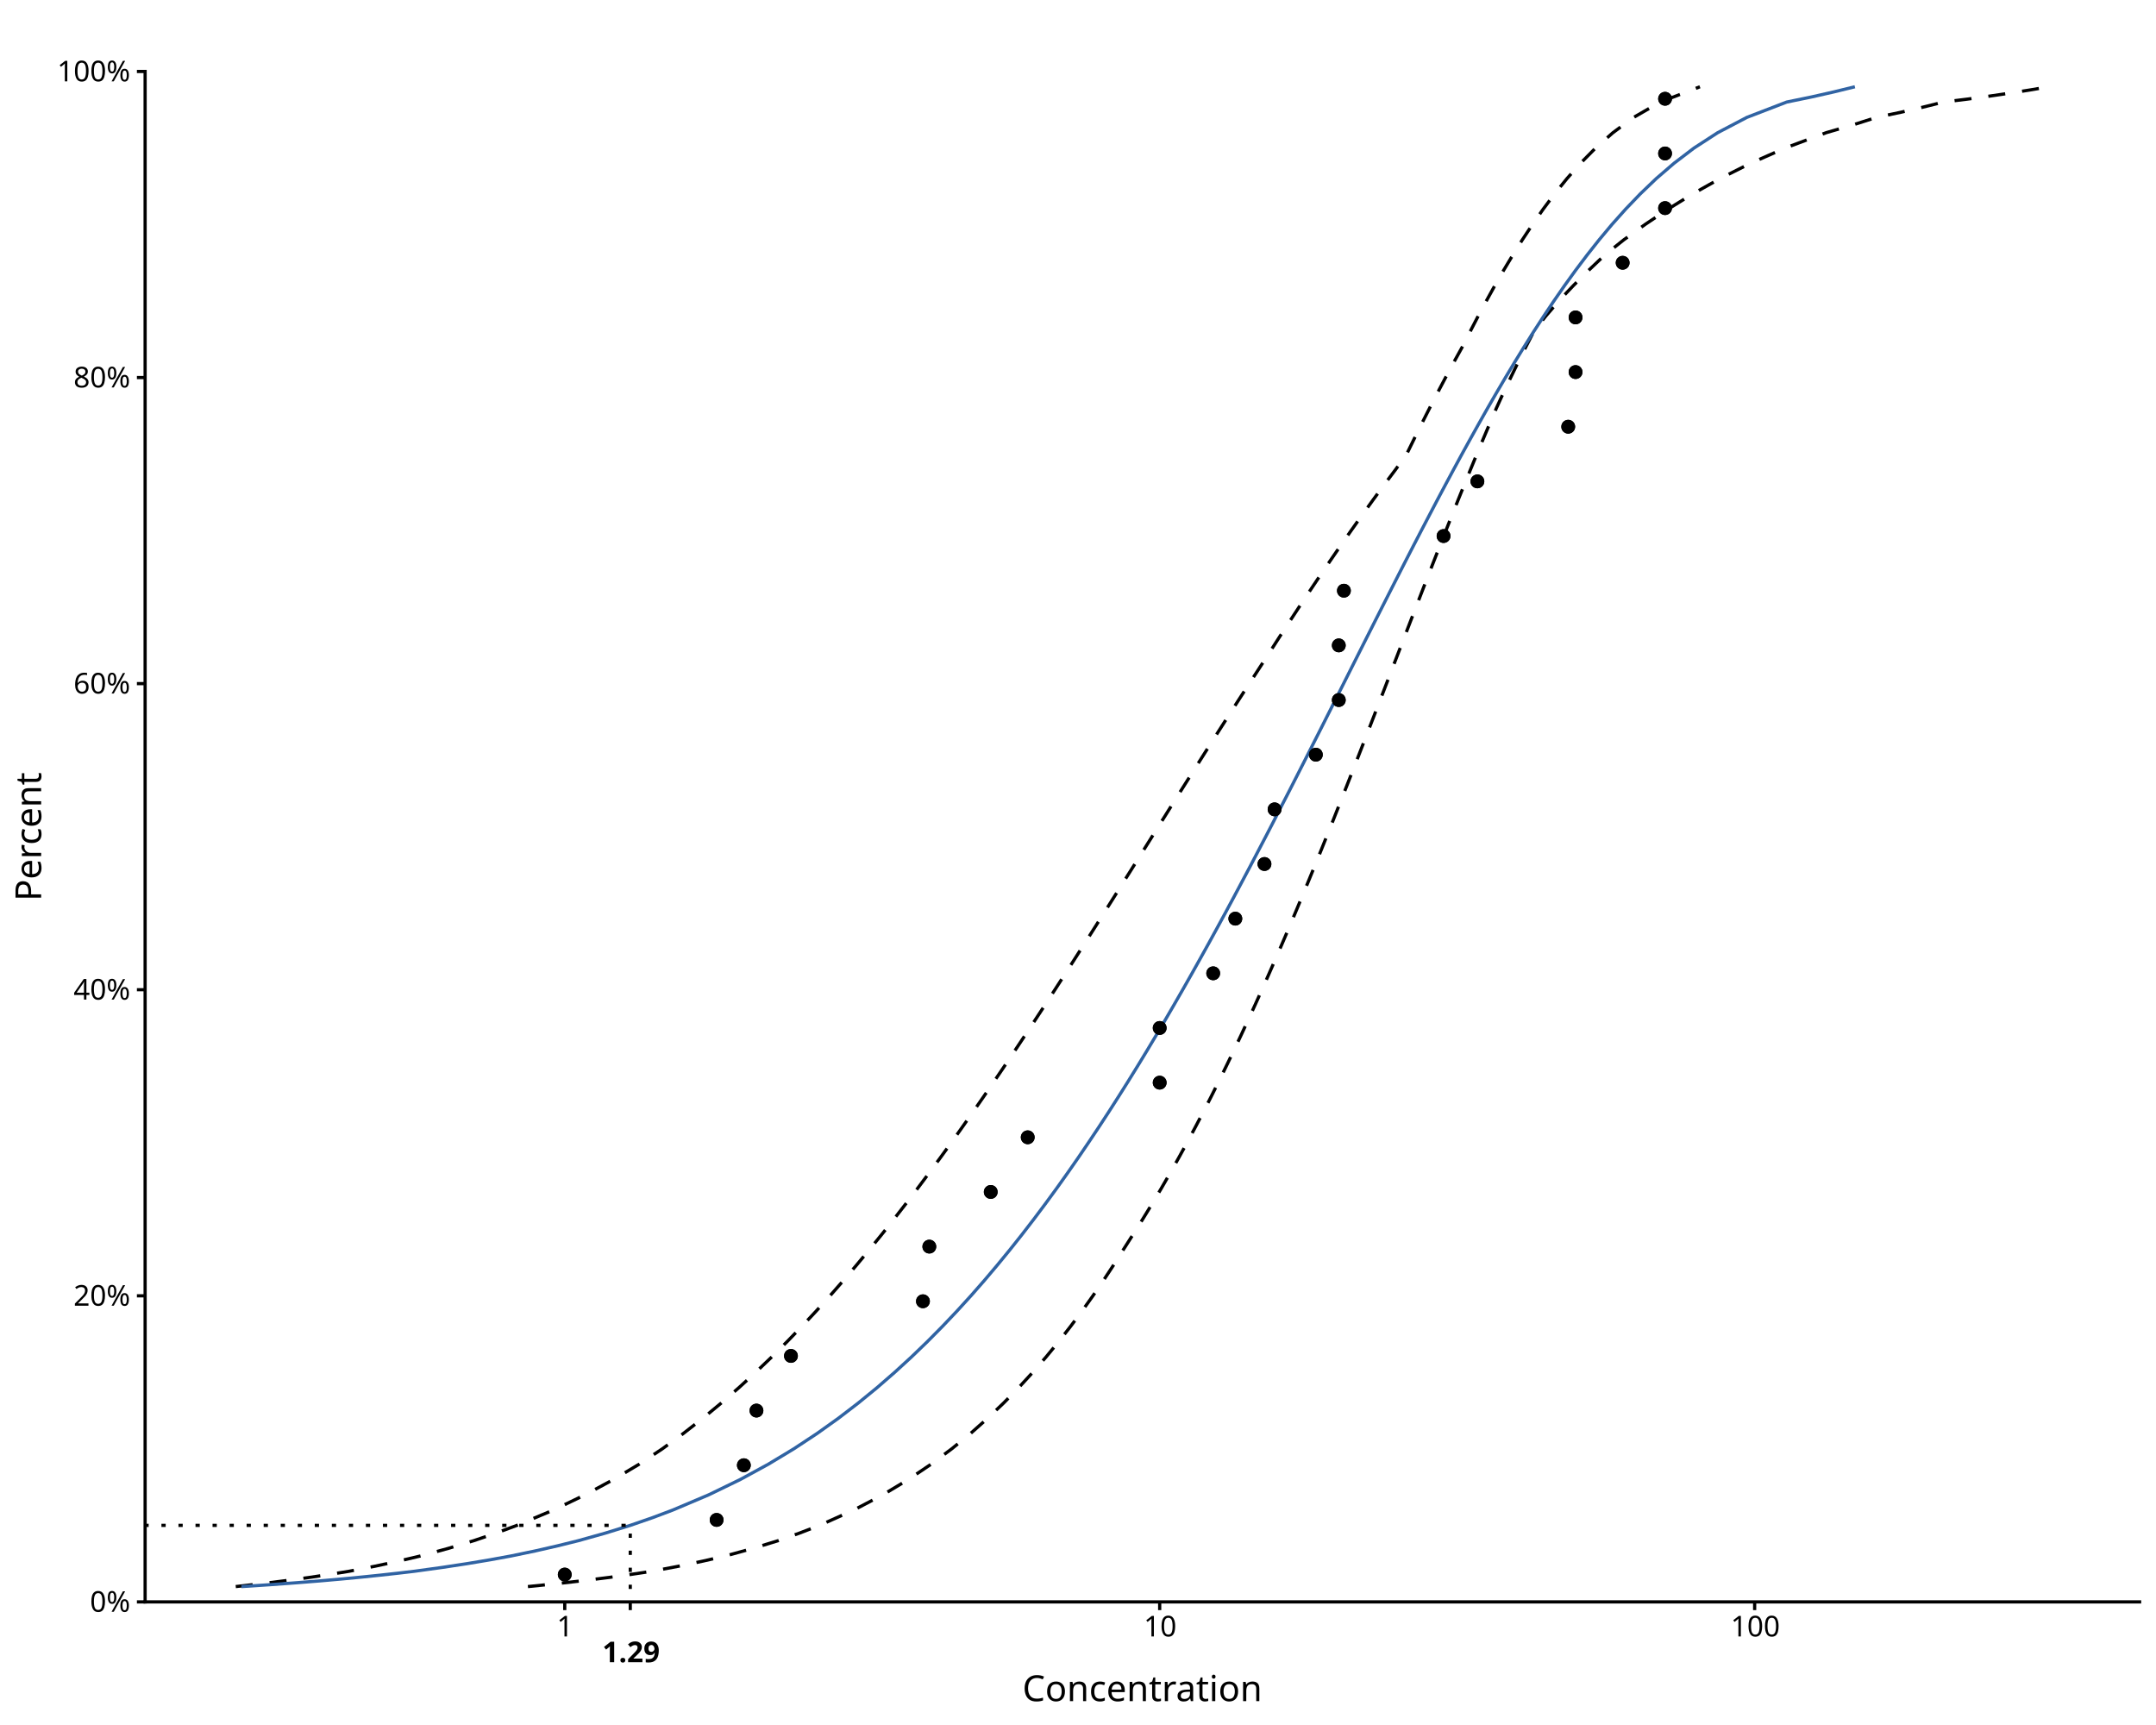
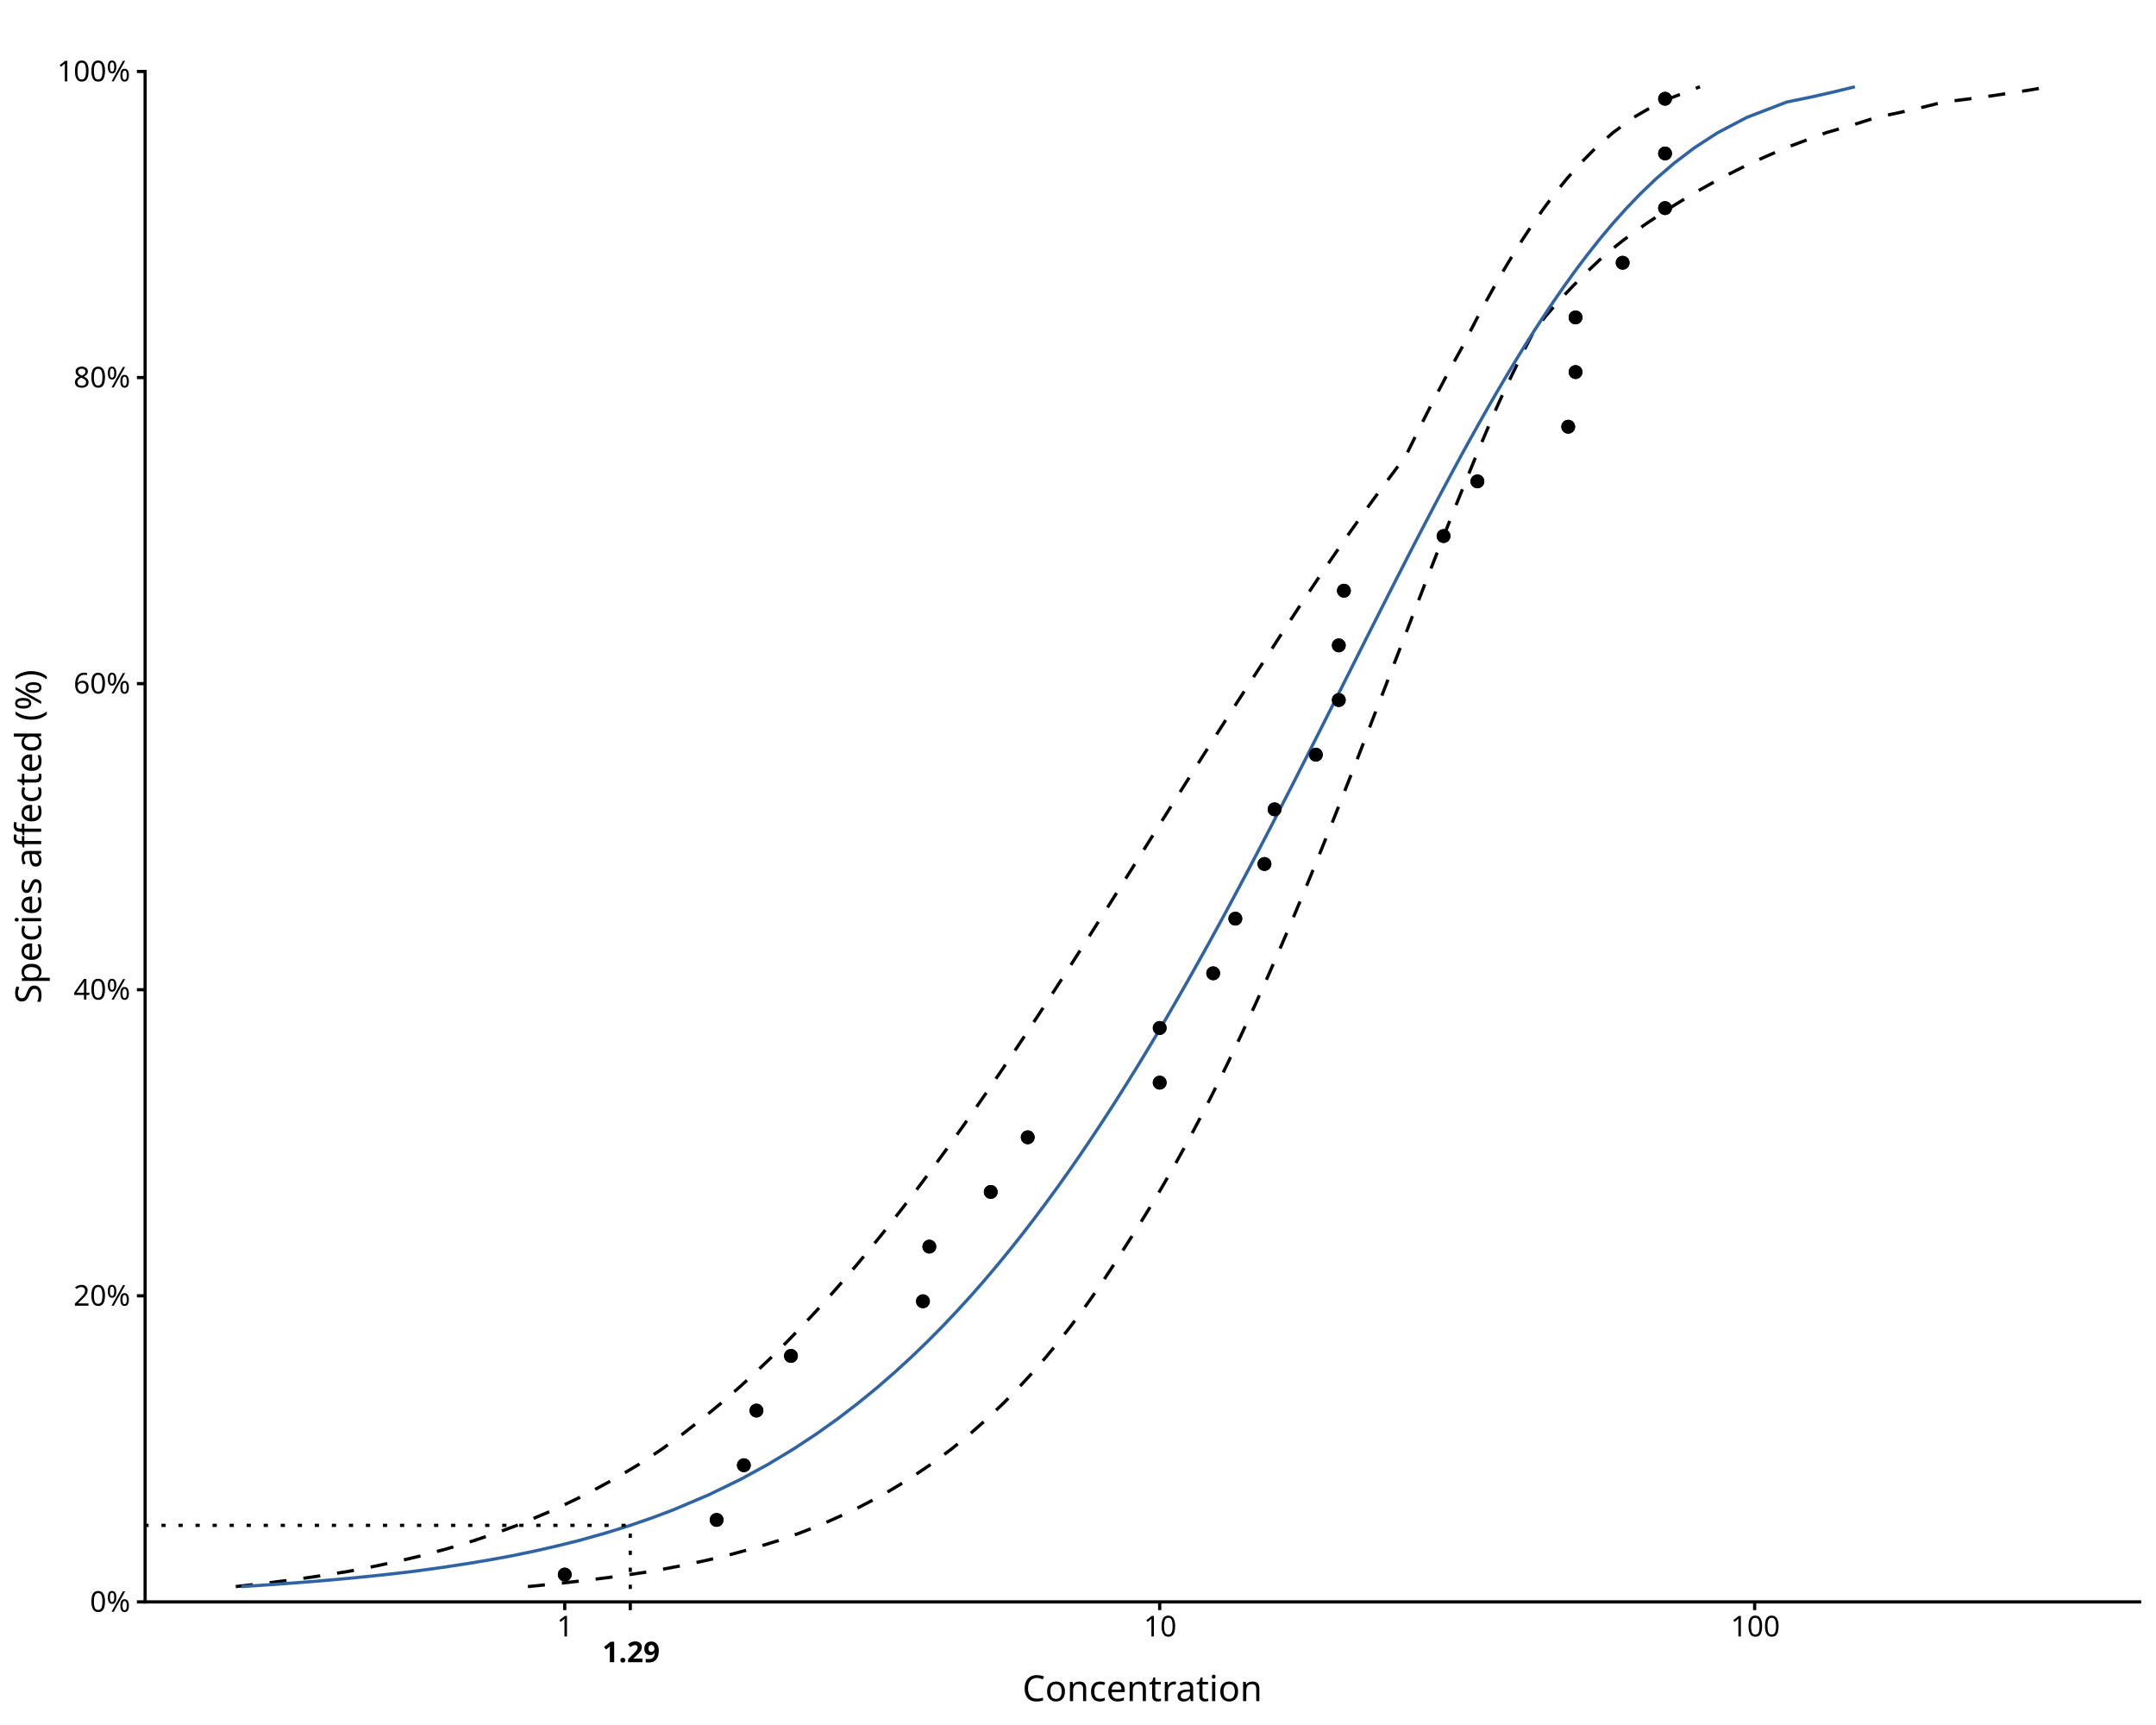
<svg xmlns="http://www.w3.org/2000/svg" class="svglite" data-engine-version="2.0" width="720.00pt" height="576.00pt" viewBox="0 0 720.00 576.00">
  <defs>
    <style type="text/css">
    .svglite line, .svglite polyline, .svglite polygon, .svglite path, .svglite rect, .svglite circle {
      fill: none;
      stroke: #000000;
      stroke-linecap: round;
      stroke-linejoin: round;
      stroke-miterlimit: 10.00;
    }
  </style>
  </defs>
  <rect width="100%" height="100%" style="stroke: none; fill: #FFFFFF;" />
  <defs>
    <clipPath id="cpMC4wMHw3MjAuMDB8MC4wMHw1NzYuMDA=">
      <rect x="0.00" y="0.00" width="720.00" height="576.00" />
    </clipPath>
  </defs>
  <g clip-path="url(#cpMC4wMHw3MjAuMDB8MC4wMHw1NzYuMDA=)">
    <rect x="0.00" y="0.00" width="720.00" height="576.00" style="stroke-width: 1.07; stroke: #FFFFFF; fill: #FFFFFF;" />
  </g>
  <defs>
    <clipPath id="cpNDguNDZ8NzE0LjUyfDIzLjg2fDUzNC44OQ==">
      <rect x="48.46" y="23.86" width="666.07" height="511.03" />
    </clipPath>
  </defs>
  <g clip-path="url(#cpNDguNDZ8NzE0LjUyfDIzLjg2fDUzNC44OQ==)">
    <rect x="48.46" y="23.86" width="666.07" height="511.03" style="stroke-width: 1.07; stroke: none; fill: #FFFFFF;" />
    <polyline points="78.73,529.78 87.74,528.76 95.90,527.74 103.36,526.72 110.22,525.69 116.57,524.67 125.27,522.97 133.17,521.26 140.41,519.56 149.77,517.01 158.22,514.45 165.72,511.90 172.62,509.34 184.80,504.23 195.43,499.12 204.90,494.01 213.48,488.90 221.17,483.79 228.17,478.68 234.72,473.57 240.90,468.46 246.77,463.35 252.35,458.24 257.70,453.13 262.83,448.02 267.77,442.91 272.55,437.80 277.17,432.69 281.66,427.58 286.02,422.46 290.28,417.35 294.43,412.24 298.49,407.13 302.46,402.02 306.36,396.91 310.18,391.80 313.95,386.69 317.65,381.58 321.29,376.47 324.89,371.36 328.44,366.25 331.95,361.14 335.42,356.03 338.85,350.92 342.25,345.81 345.62,340.70 348.97,335.59 352.29,330.48 355.59,325.37 358.87,320.26 362.14,315.15 365.39,310.04 368.63,304.93 371.86,299.82 375.08,294.71 378.30,289.60 381.51,284.49 384.72,279.38 387.93,274.27 391.14,269.15 394.36,264.04 397.59,258.93 400.82,253.82 404.06,248.71 407.32,243.60 410.59,238.49 413.88,233.38 417.19,228.27 420.52,223.16 423.84,218.05 427.13,212.94 430.46,207.83 433.82,202.72 437.21,197.61 440.64,192.50 444.12,187.39 447.64,182.28 451.21,177.17 454.84,172.06 458.52,166.95 462.27,161.84 466.10,156.73 469.77,151.62 472.28,146.51 474.82,141.40 477.41,136.29 480.05,131.18 482.75,126.07 485.51,120.95 488.34,115.84 490.94,110.73 493.60,105.62 496.35,100.51 499.18,95.40 502.12,90.29 505.19,85.18 508.39,80.07 511.77,74.96 515.34,69.85 519.16,64.74 523.29,59.63 527.81,54.52 532.86,49.41 538.65,44.30 545.57,39.19 554.43,34.08 567.69,28.97 " style="stroke-width: 1.07; stroke-dasharray: 5.69,5.69; stroke-linecap: butt;" />
    <polyline points="176.30,529.78 186.32,528.76 195.30,527.74 203.43,526.72 210.86,525.69 217.70,524.67 226.68,522.97 234.81,521.26 242.25,519.56 251.51,517.01 259.87,514.45 267.06,511.90 273.69,509.34 285.10,504.23 294.85,499.12 303.37,494.01 310.96,488.90 317.82,483.79 324.08,478.68 329.84,473.57 335.19,468.46 340.19,463.35 344.89,458.24 349.32,453.13 353.52,448.02 357.51,442.91 361.33,437.80 364.98,432.69 368.48,427.58 371.85,422.46 375.10,417.35 378.36,412.24 381.59,407.13 384.72,402.02 387.76,396.91 390.71,391.80 393.59,386.69 396.40,381.58 399.13,376.47 401.81,371.36 404.43,366.25 406.99,361.14 409.50,356.03 411.97,350.92 414.39,345.81 416.77,340.70 419.12,335.59 421.43,330.48 423.70,325.37 425.94,320.26 428.16,315.15 430.35,310.04 432.51,304.93 434.65,299.82 436.77,294.71 438.87,289.60 440.95,284.49 443.01,279.38 445.06,274.27 447.09,269.15 449.11,264.04 451.12,258.93 453.12,253.82 455.11,248.71 457.09,243.60 459.07,238.49 461.05,233.38 463.02,228.27 464.98,223.16 466.95,218.05 468.92,212.94 470.89,207.83 472.87,202.72 474.85,197.61 476.83,192.50 478.83,187.39 480.84,182.28 482.86,177.17 484.89,172.06 486.94,166.95 489.01,161.84 491.10,156.73 493.21,151.62 495.35,146.51 497.52,141.40 499.72,136.29 502.06,131.18 504.50,126.07 506.99,120.95 509.55,115.84 512.18,110.73 516.16,105.62 520.54,100.51 525.39,95.40 530.50,90.29 535.88,85.18 542.28,80.07 549.37,74.96 557.00,69.85 565.29,64.74 574.40,59.63 584.59,54.52 596.21,49.41 609.87,44.30 618.67,41.74 626.67,39.19 634.77,37.49 642.18,35.78 649.01,34.08 657.30,33.06 664.86,32.03 671.82,31.01 678.26,29.99 684.24,28.97 " style="stroke-width: 1.07; stroke-dasharray: 5.69,5.69; stroke-linecap: butt;" />
    <polyline points="80.62,529.78 90.32,529.14 99.05,528.50 106.97,527.87 114.22,527.23 120.91,526.59 127.12,525.95 132.92,525.31 138.35,524.67 147.62,523.39 156.00,522.12 163.64,520.84 170.65,519.56 178.82,517.86 186.28,516.15 193.14,514.45 202.25,511.90 210.48,509.34 217.86,506.79 224.66,504.23 236.72,499.12 247.24,494.01 256.61,488.90 265.08,483.79 272.83,478.68 279.99,473.57 286.65,468.46 292.90,463.35 298.78,458.24 304.36,453.13 309.66,448.02 314.72,442.91 319.57,437.80 324.23,432.69 328.71,427.58 333.04,422.46 337.23,417.35 341.29,412.24 345.23,407.13 349.06,402.02 352.80,396.91 356.44,391.80 360.00,386.69 363.47,381.58 366.88,376.47 370.22,371.36 373.49,366.25 376.71,361.14 379.87,356.03 382.98,350.92 386.04,345.81 389.06,340.70 392.03,335.59 394.97,330.48 397.87,325.37 400.73,320.26 403.57,315.15 406.37,310.04 409.15,304.93 411.90,299.82 414.62,294.71 417.33,289.60 420.01,284.49 422.68,279.38 425.33,274.27 427.96,269.15 430.59,264.04 433.19,258.93 435.79,253.82 438.38,248.71 440.97,243.60 443.54,238.49 446.12,233.38 448.69,228.27 451.26,223.16 453.83,218.05 456.40,212.94 458.98,207.83 461.57,202.72 464.16,197.61 466.76,192.50 469.37,187.39 472.00,182.28 474.65,177.17 477.32,172.06 480.00,166.95 482.72,161.84 485.46,156.73 488.23,151.62 491.05,146.51 493.90,141.40 496.79,136.29 499.74,131.18 502.75,126.07 505.82,120.95 508.96,115.84 512.18,110.73 515.50,105.62 518.92,100.51 522.46,95.40 526.15,90.29 530.00,85.18 534.04,80.07 538.31,74.96 542.87,69.85 547.77,64.74 553.11,59.63 559.04,54.52 565.75,49.41 573.63,44.30 583.38,39.19 596.66,34.08 604.94,32.38 612.49,30.67 619.44,28.97 " style="stroke-width: 1.07; stroke: #3063A3; stroke-linecap: butt;" />
    <polyline points="-606.13,509.34 -199.66,509.34 -140.24,509.34 -105.38,509.34 -80.62,509.34 -61.41,509.34 -45.70,509.34 -32.42,509.34 -20.91,509.34 -10.76,509.34 -1.68,509.34 6.54,509.34 14.04,509.34 20.94,509.34 27.33,509.34 33.28,509.34 38.85,509.34 44.08,509.34 49.01,509.34 53.67,509.34 58.09,509.34 62.30,509.34 66.31,509.34 70.15,509.34 73.82,509.34 77.34,509.34 80.72,509.34 83.98,509.34 87.11,509.34 90.14,509.34 93.07,509.34 95.89,509.34 98.63,509.34 101.29,509.34 103.86,509.34 106.36,509.34 108.79,509.34 111.16,509.34 113.46,509.34 115.70,509.34 117.88,509.34 120.01,509.34 122.09,509.34 124.12,509.34 126.10,509.34 128.04,509.34 129.94,509.34 131.79,509.34 133.61,509.34 135.39,509.34 137.13,509.34 138.84,509.34 140.52,509.34 142.16,509.34 143.77,509.34 145.36,509.34 146.91,509.34 148.44,509.34 149.94,509.34 151.41,509.34 152.86,509.34 154.29,509.34 155.69,509.34 157.07,509.34 158.43,509.34 159.77,509.34 161.08,509.34 162.38,509.34 163.66,509.34 164.92,509.34 166.16,509.34 167.39,509.34 168.59,509.34 169.78,509.34 170.96,509.34 172.11,509.34 173.26,509.34 174.38,509.34 175.50,509.34 176.60,509.34 177.68,509.34 178.75,509.34 179.81,509.34 180.86,509.34 181.89,509.34 182.91,509.34 183.92,509.34 184.92,509.34 185.91,509.34 186.88,509.34 187.84,509.34 188.80,509.34 189.74,509.34 190.67,509.34 191.60,509.34 192.51,509.34 193.41,509.34 194.31,509.34 195.19,509.34 196.07,509.34 196.93,509.34 197.79,509.34 198.64,509.34 199.48,509.34 200.32,509.34 201.14,509.34 201.96,509.34 202.77,509.34 203.57,509.34 204.37,509.34 205.16,509.34 205.94,509.34 206.71,509.34 207.48,509.34 208.24,509.34 208.99,509.34 209.74,509.34 210.48,509.34 210.48,534.89 " style="stroke-width: 1.07; stroke-dasharray: 1.42,4.27; stroke-linecap: butt;" />
    <circle cx="252.62" cy="471.01" r="1.95" style="stroke-width: 0.71; fill: #000000;" />
    <circle cx="264.14" cy="452.76" r="1.95" style="stroke-width: 0.71; fill: #000000;" />
    <circle cx="310.35" cy="416.26" r="1.95" style="stroke-width: 0.71; fill: #000000;" />
    <circle cx="387.28" cy="361.51" r="1.95" style="stroke-width: 0.71; fill: #000000;" />
    <circle cx="425.65" cy="270.25" r="1.95" style="stroke-width: 0.71; fill: #000000;" />
    <circle cx="439.43" cy="252.00" r="1.95" style="stroke-width: 0.71; fill: #000000;" />
    <circle cx="343.21" cy="379.76" r="1.95" style="stroke-width: 0.71; fill: #000000;" />
    <circle cx="387.28" cy="343.25" r="1.95" style="stroke-width: 0.71; fill: #000000;" />
    <circle cx="412.54" cy="306.75" r="1.95" style="stroke-width: 0.71; fill: #000000;" />
    <circle cx="422.27" cy="288.50" r="1.95" style="stroke-width: 0.71; fill: #000000;" />
    <circle cx="447.09" cy="233.75" r="1.95" style="stroke-width: 0.71; fill: #000000;" />
    <circle cx="447.09" cy="215.50" r="1.95" style="stroke-width: 0.71; fill: #000000;" />
    <circle cx="448.80" cy="197.24" r="1.95" style="stroke-width: 0.71; fill: #000000;" />
    <circle cx="523.71" cy="142.49" r="1.95" style="stroke-width: 0.71; fill: #000000;" />
    <circle cx="526.16" cy="124.24" r="1.95" style="stroke-width: 0.71; fill: #000000;" />
    <circle cx="556.05" cy="69.49" r="1.95" style="stroke-width: 0.71; fill: #000000;" />
    <circle cx="556.05" cy="51.24" r="1.95" style="stroke-width: 0.71; fill: #000000;" />
    <circle cx="556.05" cy="32.98" r="1.95" style="stroke-width: 0.71; fill: #000000;" />
    <circle cx="188.60" cy="525.77" r="1.95" style="stroke-width: 0.71; fill: #000000;" />
    <circle cx="239.32" cy="507.52" r="1.95" style="stroke-width: 0.71; fill: #000000;" />
    <circle cx="248.41" cy="489.26" r="1.95" style="stroke-width: 0.71; fill: #000000;" />
    <circle cx="308.22" cy="434.51" r="1.95" style="stroke-width: 0.71; fill: #000000;" />
    <circle cx="330.86" cy="398.01" r="1.95" style="stroke-width: 0.71; fill: #000000;" />
    <circle cx="405.15" cy="325.00" r="1.95" style="stroke-width: 0.71; fill: #000000;" />
    <circle cx="482.08" cy="178.99" r="1.95" style="stroke-width: 0.71; fill: #000000;" />
    <circle cx="493.38" cy="160.74" r="1.95" style="stroke-width: 0.71; fill: #000000;" />
    <circle cx="526.16" cy="105.99" r="1.95" style="stroke-width: 0.71; fill: #000000;" />
    <circle cx="541.89" cy="87.74" r="1.95" style="stroke-width: 0.71; fill: #000000;" />
    <circle cx="252.62" cy="471.01" r="1.95" style="stroke-width: 0.71; fill: #000000;" />
    <circle cx="264.14" cy="452.76" r="1.95" style="stroke-width: 0.71; fill: #000000;" />
    <circle cx="310.35" cy="416.26" r="1.95" style="stroke-width: 0.71; fill: #000000;" />
    <circle cx="387.28" cy="361.51" r="1.95" style="stroke-width: 0.71; fill: #000000;" />
    <circle cx="425.65" cy="270.25" r="1.95" style="stroke-width: 0.71; fill: #000000;" />
    <circle cx="439.43" cy="252.00" r="1.95" style="stroke-width: 0.71; fill: #000000;" />
    <circle cx="343.21" cy="379.76" r="1.95" style="stroke-width: 0.71; fill: #000000;" />
    <circle cx="387.28" cy="343.25" r="1.95" style="stroke-width: 0.71; fill: #000000;" />
    <circle cx="412.54" cy="306.75" r="1.95" style="stroke-width: 0.71; fill: #000000;" />
    <circle cx="422.27" cy="288.50" r="1.95" style="stroke-width: 0.71; fill: #000000;" />
    <circle cx="447.09" cy="233.75" r="1.95" style="stroke-width: 0.71; fill: #000000;" />
    <circle cx="447.09" cy="215.50" r="1.95" style="stroke-width: 0.71; fill: #000000;" />
    <circle cx="448.80" cy="197.24" r="1.95" style="stroke-width: 0.71; fill: #000000;" />
    <circle cx="523.71" cy="142.49" r="1.95" style="stroke-width: 0.71; fill: #000000;" />
    <circle cx="526.16" cy="124.24" r="1.95" style="stroke-width: 0.71; fill: #000000;" />
    <circle cx="556.05" cy="69.49" r="1.95" style="stroke-width: 0.71; fill: #000000;" />
    <circle cx="556.05" cy="51.24" r="1.95" style="stroke-width: 0.71; fill: #000000;" />
    <circle cx="556.05" cy="32.98" r="1.95" style="stroke-width: 0.71; fill: #000000;" />
    <circle cx="188.60" cy="525.77" r="1.95" style="stroke-width: 0.71; fill: #000000;" />
    <circle cx="239.32" cy="507.52" r="1.95" style="stroke-width: 0.71; fill: #000000;" />
    <circle cx="248.41" cy="489.26" r="1.95" style="stroke-width: 0.71; fill: #000000;" />
    <circle cx="308.22" cy="434.51" r="1.95" style="stroke-width: 0.71; fill: #000000;" />
    <circle cx="330.86" cy="398.01" r="1.95" style="stroke-width: 0.71; fill: #000000;" />
    <circle cx="405.15" cy="325.00" r="1.95" style="stroke-width: 0.71; fill: #000000;" />
    <circle cx="482.08" cy="178.99" r="1.95" style="stroke-width: 0.71; fill: #000000;" />
    <circle cx="493.38" cy="160.74" r="1.95" style="stroke-width: 0.71; fill: #000000;" />
    <circle cx="526.16" cy="105.99" r="1.95" style="stroke-width: 0.71; fill: #000000;" />
    <circle cx="541.89" cy="87.74" r="1.95" style="stroke-width: 0.71; fill: #000000;" />
    <polyline points="252.62,471.01 252.62,471.01 " style="stroke-width: 1.07; stroke-linecap: butt;" />
    <polyline points="264.14,452.76 264.14,452.76 " style="stroke-width: 1.07; stroke-linecap: butt;" />
    <polyline points="310.35,416.26 310.35,416.26 " style="stroke-width: 1.07; stroke-linecap: butt;" />
    <polyline points="387.28,361.51 387.28,361.51 " style="stroke-width: 1.07; stroke-linecap: butt;" />
    <polyline points="425.65,270.25 425.65,270.25 " style="stroke-width: 1.07; stroke-linecap: butt;" />
    <polyline points="439.43,252.00 439.43,252.00 " style="stroke-width: 1.07; stroke-linecap: butt;" />
    <polyline points="343.21,379.76 343.21,379.76 " style="stroke-width: 1.07; stroke-linecap: butt;" />
    <polyline points="387.28,343.25 387.28,343.25 " style="stroke-width: 1.07; stroke-linecap: butt;" />
    <polyline points="412.54,306.75 412.54,306.75 " style="stroke-width: 1.07; stroke-linecap: butt;" />
    <polyline points="422.27,288.50 422.27,288.50 " style="stroke-width: 1.07; stroke-linecap: butt;" />
    <polyline points="447.09,233.75 447.09,233.75 " style="stroke-width: 1.07; stroke-linecap: butt;" />
    <polyline points="447.09,215.50 447.09,215.50 " style="stroke-width: 1.07; stroke-linecap: butt;" />
    <polyline points="448.80,197.24 448.80,197.24 " style="stroke-width: 1.07; stroke-linecap: butt;" />
    <polyline points="523.71,142.49 523.71,142.49 " style="stroke-width: 1.07; stroke-linecap: butt;" />
    <polyline points="526.16,124.24 526.16,124.24 " style="stroke-width: 1.07; stroke-linecap: butt;" />
    <polyline points="556.05,69.49 556.05,69.49 " style="stroke-width: 1.07; stroke-linecap: butt;" />
    <polyline points="556.05,51.24 556.05,51.24 " style="stroke-width: 1.07; stroke-linecap: butt;" />
    <polyline points="556.05,32.98 556.05,32.98 " style="stroke-width: 1.07; stroke-linecap: butt;" />
    <polyline points="188.60,525.77 188.60,525.77 " style="stroke-width: 1.07; stroke-linecap: butt;" />
    <polyline points="239.32,507.52 239.32,507.52 " style="stroke-width: 1.07; stroke-linecap: butt;" />
    <polyline points="248.41,489.26 248.41,489.26 " style="stroke-width: 1.07; stroke-linecap: butt;" />
    <polyline points="308.22,434.51 308.22,434.51 " style="stroke-width: 1.07; stroke-linecap: butt;" />
    <polyline points="330.86,398.01 330.86,398.01 " style="stroke-width: 1.07; stroke-linecap: butt;" />
    <polyline points="405.15,325.00 405.15,325.00 " style="stroke-width: 1.07; stroke-linecap: butt;" />
    <polyline points="482.08,178.99 482.08,178.99 " style="stroke-width: 1.07; stroke-linecap: butt;" />
    <polyline points="493.38,160.74 493.38,160.74 " style="stroke-width: 1.07; stroke-linecap: butt;" />
    <polyline points="526.16,105.99 526.16,105.99 " style="stroke-width: 1.07; stroke-linecap: butt;" />
    <polyline points="541.89,87.74 541.89,87.74 " style="stroke-width: 1.07; stroke-linecap: butt;" />
  </g>
  <g clip-path="url(#cpMC4wMHw3MjAuMDB8MC4wMHw1NzYuMDA=)">
    <polyline points="48.46,534.89 48.46,516.64 48.46,498.39 48.46,480.14 48.46,461.89 48.46,443.64 48.46,425.39 48.46,407.13 48.46,388.88 48.46,370.63 48.46,352.38 48.46,334.13 48.46,315.88 48.46,297.63 48.46,279.38 48.46,261.12 48.46,242.87 48.46,224.62 48.46,206.37 48.46,188.12 48.46,169.87 48.46,151.62 48.46,133.37 48.46,115.11 48.46,96.86 48.46,78.61 48.46,60.36 48.46,42.11 48.46,23.86 " style="stroke-width: 1.07; stroke-linecap: square;" />
    <text x="43.52" y="538.20" text-anchor="end" style="font-size: 9.60px; font-family: sans;" textLength="13.88px" lengthAdjust="spacingAndGlyphs">0%</text>
    <text x="43.52" y="435.99" text-anchor="end" style="font-size: 9.60px; font-family: sans;" textLength="19.22px" lengthAdjust="spacingAndGlyphs">20%</text>
    <text x="43.52" y="333.78" text-anchor="end" style="font-size: 9.60px; font-family: sans;" textLength="19.22px" lengthAdjust="spacingAndGlyphs">40%</text>
    <text x="43.52" y="231.58" text-anchor="end" style="font-size: 9.60px; font-family: sans;" textLength="19.22px" lengthAdjust="spacingAndGlyphs">60%</text>
    <text x="43.52" y="129.37" text-anchor="end" style="font-size: 9.60px; font-family: sans;" textLength="19.22px" lengthAdjust="spacingAndGlyphs">80%</text>
    <text x="43.52" y="27.16" text-anchor="end" style="font-size: 9.60px; font-family: sans;" textLength="24.55px" lengthAdjust="spacingAndGlyphs">100%</text>
    <polyline points="45.72,534.89 48.46,534.89 " style="stroke-width: 1.07; stroke-linecap: butt;" />
    <polyline points="45.72,432.69 48.46,432.69 " style="stroke-width: 1.07; stroke-linecap: butt;" />
    <polyline points="45.72,330.48 48.46,330.48 " style="stroke-width: 1.07; stroke-linecap: butt;" />
    <polyline points="45.72,228.27 48.46,228.27 " style="stroke-width: 1.07; stroke-linecap: butt;" />
    <polyline points="45.72,126.07 48.46,126.07 " style="stroke-width: 1.07; stroke-linecap: butt;" />
    <polyline points="45.72,23.86 48.46,23.86 " style="stroke-width: 1.07; stroke-linecap: butt;" />
    <polyline points="48.46,534.89 325.11,534.89 383.16,534.89 417.54,534.89 442.07,534.89 461.14,534.89 476.75,534.89 489.97,534.89 501.43,534.89 511.54,534.89 520.59,534.89 528.78,534.89 536.26,534.89 543.14,534.89 549.52,534.89 555.45,534.89 561.01,534.89 566.23,534.89 571.15,534.89 575.80,534.89 580.22,534.89 584.42,534.89 588.42,534.89 592.25,534.89 595.92,534.89 599.43,534.89 602.81,534.89 606.06,534.89 609.20,534.89 612.22,534.89 615.14,534.89 617.97,534.89 620.70,534.89 623.36,534.89 625.93,534.89 628.43,534.89 630.85,534.89 633.22,534.89 635.51,534.89 637.75,534.89 639.94,534.89 642.06,534.89 644.14,534.89 646.17,534.89 648.15,534.89 650.09,534.89 651.98,534.89 653.84,534.89 655.65,534.89 657.43,534.89 659.17,534.89 660.88,534.89 662.55,534.89 664.20,534.89 665.81,534.89 667.39,534.89 668.94,534.89 670.47,534.89 671.97,534.89 673.44,534.89 674.89,534.89 676.32,534.89 677.72,534.89 679.10,534.89 680.46,534.89 681.79,534.89 683.11,534.89 684.41,534.89 685.68,534.89 686.94,534.89 688.18,534.89 689.41,534.89 690.61,534.89 691.80,534.89 692.98,534.89 694.13,534.89 695.28,534.89 696.40,534.89 697.52,534.89 698.61,534.89 699.70,534.89 700.77,534.89 701.83,534.89 702.87,534.89 703.91,534.89 704.93,534.89 705.94,534.89 706.93,534.89 707.92,534.89 708.89,534.89 709.86,534.89 710.81,534.89 711.75,534.89 712.69,534.89 713.61,534.89 714.52,534.89 " style="stroke-width: 1.07; stroke-linecap: square;" />
    <polyline points="188.60,537.63 188.60,534.89 " style="stroke-width: 1.07; stroke-linecap: butt;" />
    <polyline points="387.28,537.63 387.28,534.89 " style="stroke-width: 1.07; stroke-linecap: butt;" />
    <polyline points="585.97,537.63 585.97,534.89 " style="stroke-width: 1.07; stroke-linecap: butt;" />
    <polyline points="210.48,537.63 210.48,534.89 " style="stroke-width: 1.07; stroke-linecap: butt;" />
    <text x="185.93" y="546.43" style="font-size: 9.60px; font-family: sans;" textLength="5.34px" lengthAdjust="spacingAndGlyphs">1</text>
    <text x="381.94" y="546.43" style="font-size: 9.60px; font-family: sans;" textLength="10.68px" lengthAdjust="spacingAndGlyphs">10</text>
    <text x="577.96" y="546.43" style="font-size: 9.60px; font-family: sans;" textLength="16.02px" lengthAdjust="spacingAndGlyphs">100</text>
    <text x="201.14" y="555.04" style="font-size: 9.60px; font-weight: bold; font-family: sans;" textLength="18.69px" lengthAdjust="spacingAndGlyphs">1.29</text>
    <text x="381.49" y="568.03" text-anchor="middle" style="font-size: 12.00px; font-family: sans;" textLength="74.72px" lengthAdjust="spacingAndGlyphs">Concentration</text>
-     <text transform="translate(13.74,279.38) rotate(-90)" text-anchor="middle" style="font-size: 12.00px; font-family: sans;" textLength="41.36px" lengthAdjust="spacingAndGlyphs">Percent</text>
+     <text transform="translate(13.74,279.38) rotate(-90)" text-anchor="middle" style="font-size: 12.00px; font-family: sans;" textLength="110.74px" lengthAdjust="spacingAndGlyphs">Species affected (%)</text>
  </g>
</svg>
